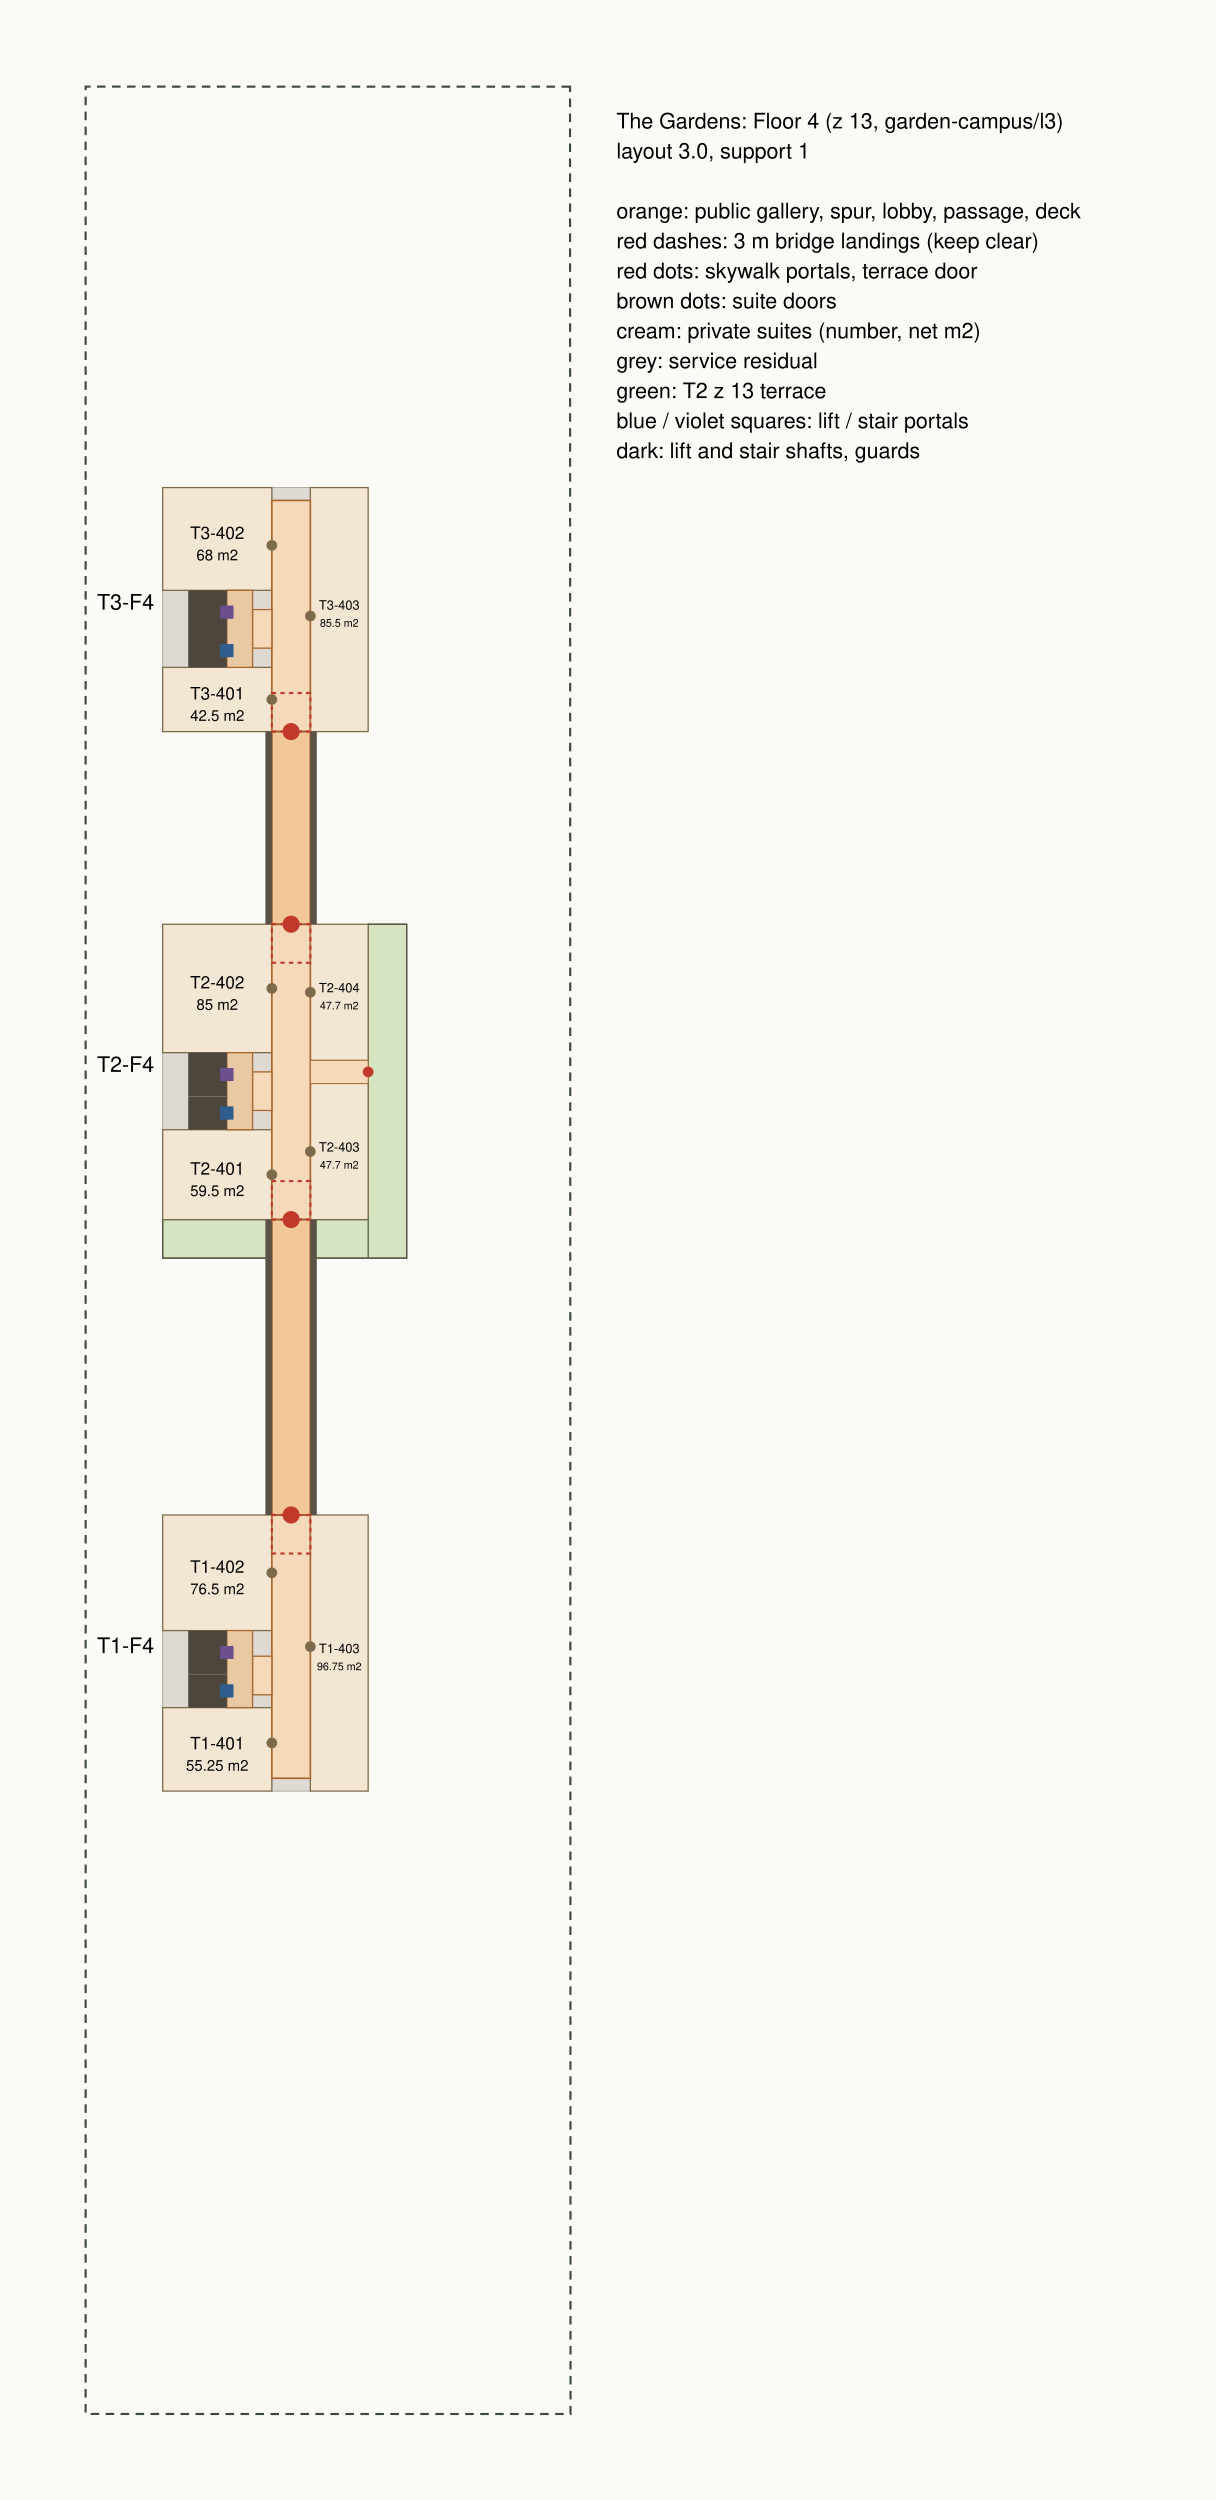
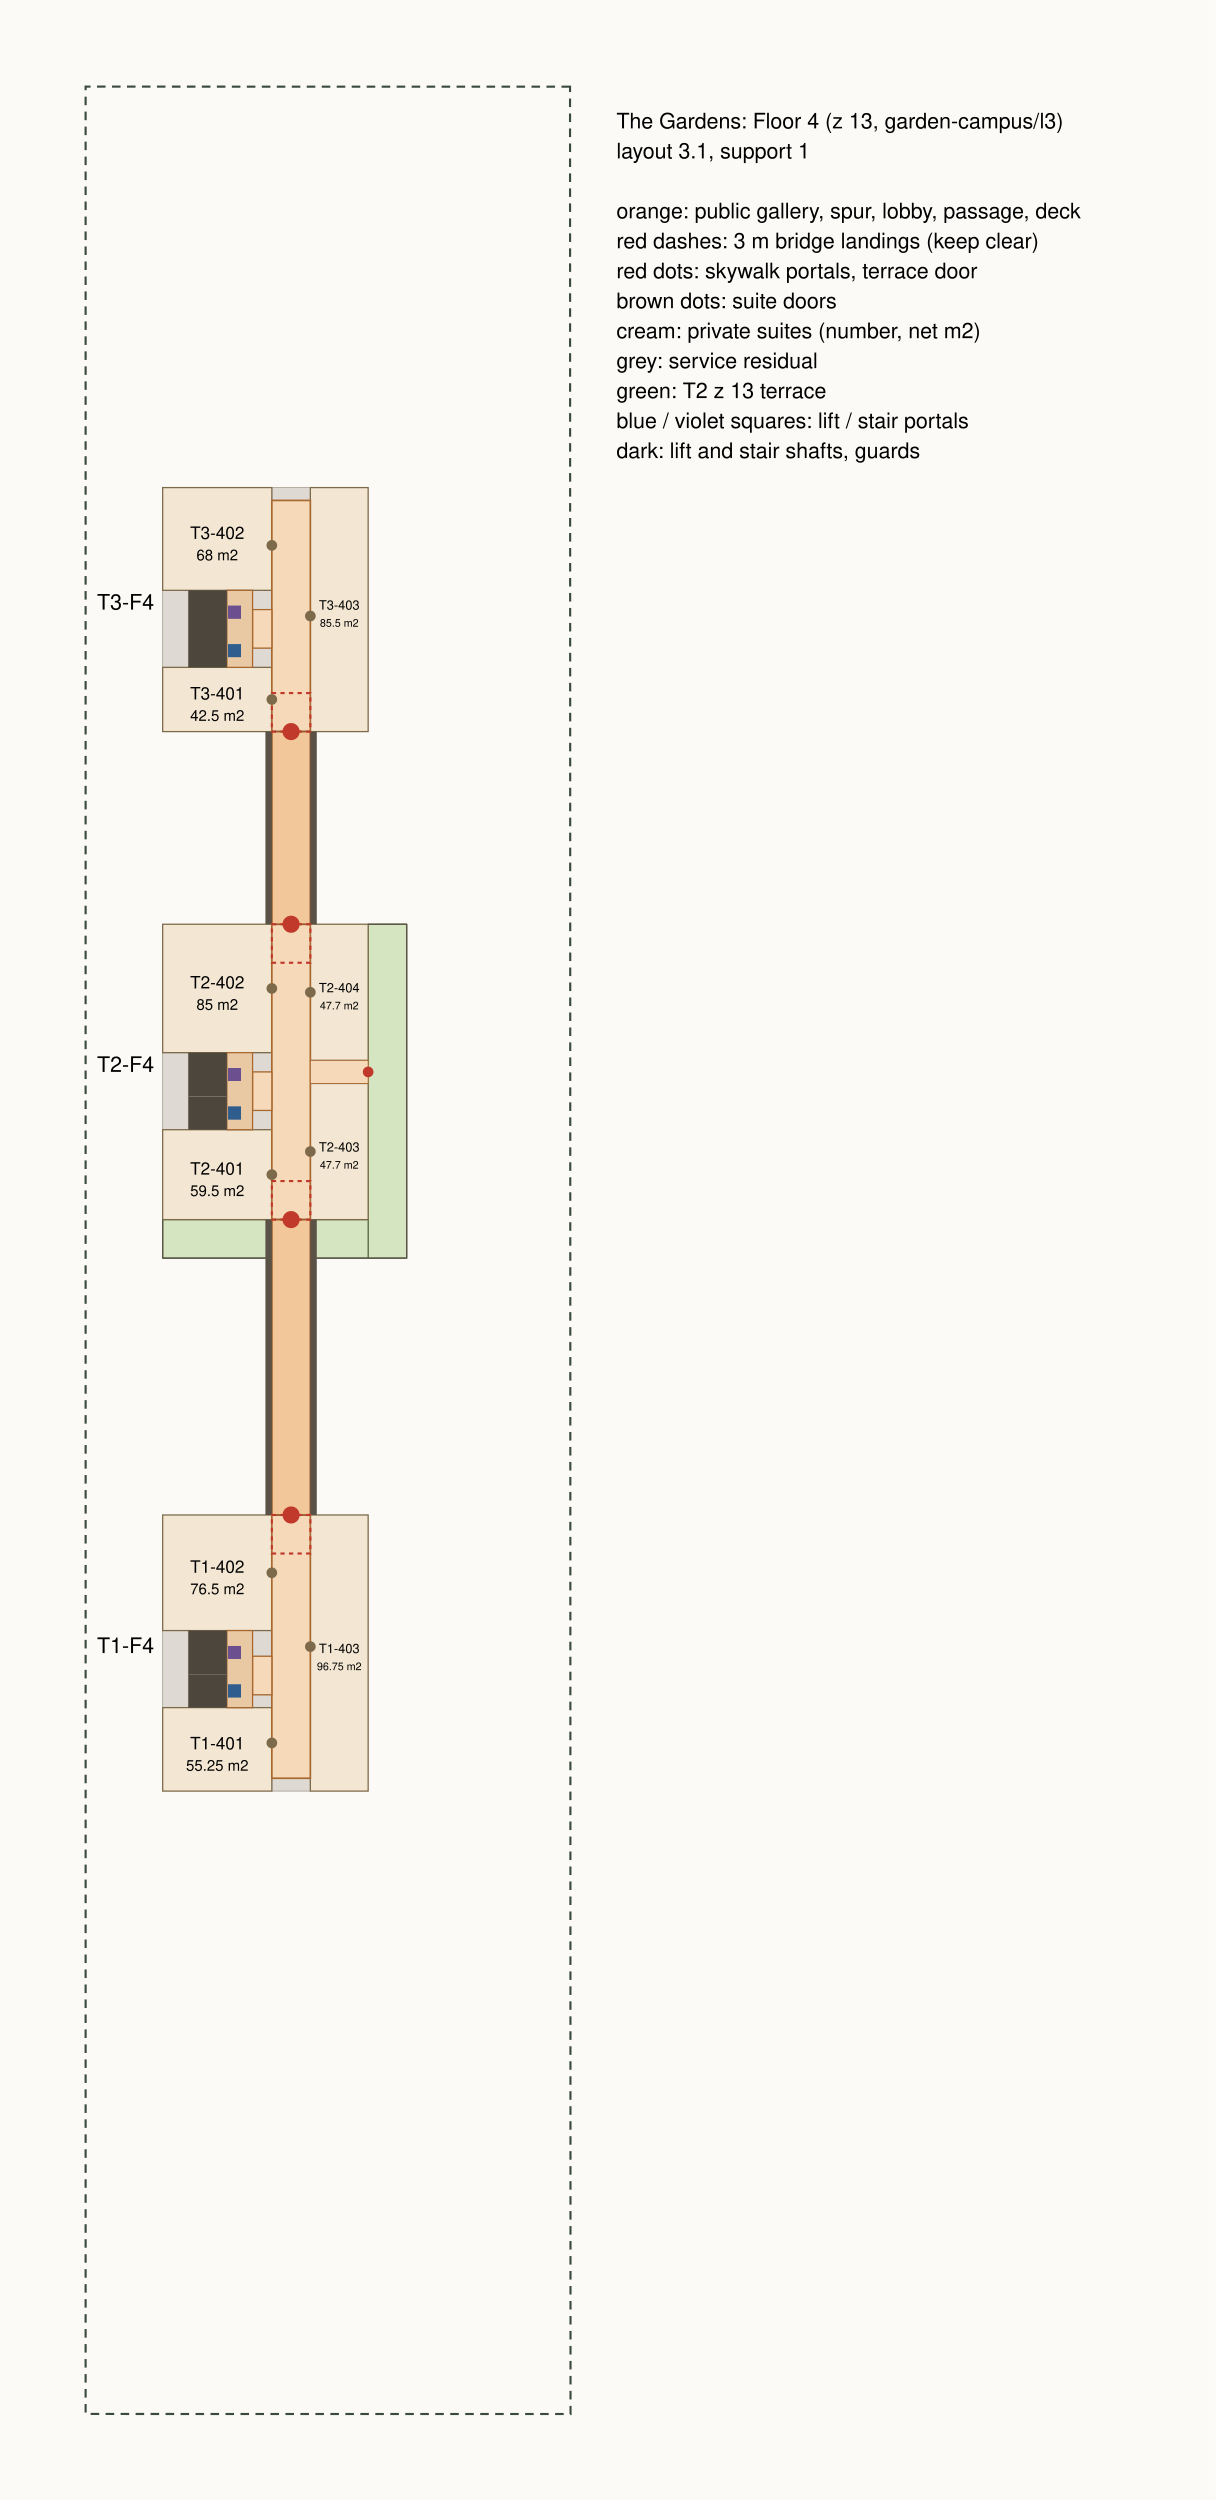
<svg xmlns="http://www.w3.org/2000/svg" width="568" height="1168" viewBox="0 0 568 1168" font-family="Helvetica, Arial, sans-serif">
  <rect width="568" height="1168" fill="#fbfaf7" />
  <polygon points="266.32,40.49 213.6,40.49 40,40.47 40,632.54 40.01,667 40,1127.8 241.01,1127.83 266.55,1127.82 266.51,953.98 266.32,40.49" fill="none" stroke="#3b4a3f" stroke-width="1" stroke-dasharray="4 3" />
  <rect x="172" y="431.8" width="18" height="156" fill="#d5e5c2" stroke="#5c7048" stroke-width="0.6" />
  <rect x="76" y="569.8" width="96" height="18" fill="#d5e5c2" stroke="#5c7048" stroke-width="0.6" />
  <rect x="76" y="761.8" width="12" height="36" fill="#dedad3" stroke="#a9a397" stroke-width="0.4" />
  <rect x="118" y="791.8" width="9" height="6" fill="#dedad3" stroke="#a9a397" stroke-width="0.4" />
  <rect x="118" y="761.8" width="9" height="12" fill="#dedad3" stroke="#a9a397" stroke-width="0.4" />
  <rect x="127" y="830.8" width="18" height="6" fill="#dedad3" stroke="#a9a397" stroke-width="0.4" />
  <rect x="76" y="491.8" width="12" height="36" fill="#dedad3" stroke="#a9a397" stroke-width="0.4" />
  <rect x="118" y="518.8" width="9" height="9" fill="#dedad3" stroke="#a9a397" stroke-width="0.4" />
  <rect x="118" y="491.8" width="9" height="9" fill="#dedad3" stroke="#a9a397" stroke-width="0.4" />
  <rect x="76" y="275.8" width="12" height="36" fill="#dedad3" stroke="#a9a397" stroke-width="0.4" />
  <rect x="118" y="302.8" width="9" height="9" fill="#dedad3" stroke="#a9a397" stroke-width="0.4" />
  <rect x="118" y="275.8" width="9" height="9" fill="#dedad3" stroke="#a9a397" stroke-width="0.4" />
  <rect x="127" y="227.8" width="18" height="6" fill="#dedad3" stroke="#a9a397" stroke-width="0.4" />
  <rect x="76" y="797.8" width="51" height="39" fill="#f3e7d3" stroke="#7d6a4a" stroke-width="0.6" />
  <text x="101.5" y="817.3" font-size="8" text-anchor="middle">T1-401</text>
  <text x="101.5" y="827.3" font-size="7" text-anchor="middle">55.25 m2</text>
  <rect x="76" y="707.8" width="51" height="54" fill="#f3e7d3" stroke="#7d6a4a" stroke-width="0.6" />
  <text x="101.5" y="734.8" font-size="8" text-anchor="middle">T1-402</text>
  <text x="101.5" y="744.8" font-size="7" text-anchor="middle">76.5 m2</text>
  <rect x="145" y="707.8" width="27" height="129" fill="#f3e7d3" stroke="#7d6a4a" stroke-width="0.6" />
  <text x="158.5" y="772.3" font-size="6" text-anchor="middle">T1-403</text>
  <text x="158.5" y="780.3" font-size="5" text-anchor="middle">96.75 m2</text>
  <rect x="76" y="527.8" width="51" height="42" fill="#f3e7d3" stroke="#7d6a4a" stroke-width="0.6" />
  <text x="101.5" y="548.8" font-size="8" text-anchor="middle">T2-401</text>
  <text x="101.5" y="558.8" font-size="7" text-anchor="middle">59.5 m2</text>
  <rect x="76" y="431.8" width="51" height="60" fill="#f3e7d3" stroke="#7d6a4a" stroke-width="0.6" />
  <text x="101.5" y="461.8" font-size="8" text-anchor="middle">T2-402</text>
  <text x="101.5" y="471.8" font-size="7" text-anchor="middle">85 m2</text>
  <rect x="145" y="506.2" width="27" height="63.6" fill="#f3e7d3" stroke="#7d6a4a" stroke-width="0.6" />
  <text x="158.5" y="538" font-size="6" text-anchor="middle">T2-403</text>
  <text x="158.5" y="546" font-size="5" text-anchor="middle">47.7 m2</text>
  <rect x="145" y="431.8" width="27" height="63.6" fill="#f3e7d3" stroke="#7d6a4a" stroke-width="0.6" />
  <text x="158.5" y="463.6" font-size="6" text-anchor="middle">T2-404</text>
  <text x="158.5" y="471.6" font-size="5" text-anchor="middle">47.7 m2</text>
  <rect x="76" y="311.8" width="51" height="30" fill="#f3e7d3" stroke="#7d6a4a" stroke-width="0.6" />
  <text x="101.5" y="326.8" font-size="8" text-anchor="middle">T3-401</text>
  <text x="101.5" y="336.8" font-size="7" text-anchor="middle">42.5 m2</text>
  <rect x="76" y="227.8" width="51" height="48" fill="#f3e7d3" stroke="#7d6a4a" stroke-width="0.6" />
  <text x="101.5" y="251.8" font-size="8" text-anchor="middle">T3-402</text>
  <text x="101.5" y="261.8" font-size="7" text-anchor="middle">68 m2</text>
  <rect x="145" y="227.8" width="27" height="114" fill="#f3e7d3" stroke="#7d6a4a" stroke-width="0.6" />
  <text x="158.5" y="284.8" font-size="6" text-anchor="middle">T3-403</text>
  <text x="158.5" y="292.8" font-size="5" text-anchor="middle">85.5 m2</text>
  <rect x="127" y="707.8" width="18" height="123" fill="#f6d9b8" stroke="#a8682f" stroke-width="0.8" />
  <rect x="127" y="431.8" width="18" height="138" fill="#f6d9b8" stroke="#a8682f" stroke-width="0.8" />
  <rect x="127" y="233.8" width="18" height="108" fill="#f6d9b8" stroke="#a8682f" stroke-width="0.8" />
  <rect x="118" y="773.8" width="9" height="18" fill="#f6d9b8" stroke="#a8682f" stroke-width="0.6" />
  <rect x="118" y="500.8" width="9" height="18" fill="#f6d9b8" stroke="#a8682f" stroke-width="0.6" />
  <rect x="118" y="284.8" width="9" height="18" fill="#f6d9b8" stroke="#a8682f" stroke-width="0.6" />
  <rect x="145" y="495.4" width="27" height="10.8" fill="#f6d9b8" stroke="#a8682f" stroke-width="0.4" />
  <rect x="106" y="761.8" width="12" height="36" fill="#e9c9a3" stroke="#a8682f" stroke-width="0.6" />
  <rect x="106" y="491.8" width="12" height="36" fill="#e9c9a3" stroke="#a8682f" stroke-width="0.6" />
  <rect x="106" y="275.8" width="12" height="36" fill="#e9c9a3" stroke="#a8682f" stroke-width="0.6" />
  <rect x="127" y="569.8" width="18" height="138" fill="#f2c79a" stroke="#9a5a2c" stroke-width="0.8" />
  <rect x="127" y="341.8" width="18" height="90" fill="#f2c79a" stroke="#9a5a2c" stroke-width="0.8" />
  <rect x="88" y="782.2" width="18" height="15.6" fill="#4d463c" />
  <rect x="88" y="761.8" width="18" height="20.4" fill="#4d463c" />
  <rect x="88" y="512.2" width="18" height="15.6" fill="#4d463c" />
  <rect x="88" y="491.8" width="18" height="20.4" fill="#4d463c" />
  <rect x="172" y="587.5" width="18" height="0.6" fill="#5a5246" />
  <rect x="172" y="431.5" width="18" height="0.6" fill="#5a5246" />
  <rect x="189.7" y="431.8" width="0.6" height="156" fill="#5a5246" />
  <rect x="76" y="587.5" width="48" height="0.6" fill="#5a5246" />
  <rect x="148" y="587.5" width="24" height="0.6" fill="#5a5246" />
  <rect x="75.7" y="569.8" width="0.6" height="18" fill="#5a5246" />
  <rect x="88" y="296.2" width="18" height="15.6" fill="#4d463c" />
  <rect x="88" y="275.8" width="18" height="20.4" fill="#4d463c" />
  <rect x="124" y="569.8" width="3" height="138" fill="#5a5246" />
  <rect x="145" y="569.8" width="3" height="138" fill="#5a5246" />
  <rect x="124" y="341.8" width="3" height="90" fill="#5a5246" />
  <rect x="145" y="341.8" width="3" height="90" fill="#5a5246" />
  <rect x="127" y="707.8" width="18" height="18" fill="none" stroke="#c0392b" stroke-width="1" stroke-dasharray="2 2" />
  <rect x="127" y="551.8" width="18" height="18" fill="none" stroke="#c0392b" stroke-width="1" stroke-dasharray="2 2" />
  <rect x="127" y="431.8" width="18" height="18" fill="none" stroke="#c0392b" stroke-width="1" stroke-dasharray="2 2" />
  <rect x="127" y="323.8" width="18" height="18" fill="none" stroke="#c0392b" stroke-width="1" stroke-dasharray="2 2" />
  <circle cx="127" cy="814.3" r="2.5" fill="#7d6a4a" />
  <circle cx="127" cy="734.8" r="2.5" fill="#7d6a4a" />
  <circle cx="145" cy="769.3" r="2.5" fill="#7d6a4a" />
  <circle cx="127" cy="548.8" r="2.5" fill="#7d6a4a" />
  <circle cx="127" cy="461.8" r="2.5" fill="#7d6a4a" />
  <circle cx="145" cy="538" r="2.5" fill="#7d6a4a" />
  <circle cx="145" cy="463.6" r="2.5" fill="#7d6a4a" />
  <circle cx="172" cy="500.8" r="2.5" fill="#c0392b" />
  <circle cx="127" cy="326.8" r="2.5" fill="#7d6a4a" />
  <circle cx="127" cy="254.8" r="2.5" fill="#7d6a4a" />
  <circle cx="145" cy="287.8" r="2.5" fill="#7d6a4a" />
  <circle cx="136" cy="707.8" r="4" fill="#c0392b" />
  <circle cx="136" cy="569.8" r="4" fill="#c0392b" />
  <circle cx="136" cy="431.8" r="4" fill="#c0392b" />
  <circle cx="136" cy="341.8" r="4" fill="#c0392b" />
-   <rect x="103" y="787" width="6" height="6" fill="#2f5d8e" />
-   <rect x="103" y="769" width="6" height="6" fill="#6b4f8e" />
-   <rect x="103" y="787" width="6" height="6" fill="#2f5d8e" />
-   <rect x="103" y="769" width="6" height="6" fill="#6b4f8e" />
-   <rect x="103" y="517" width="6" height="6" fill="#2f5d8e" />
-   <rect x="103" y="499" width="6" height="6" fill="#6b4f8e" />
-   <rect x="103" y="517" width="6" height="6" fill="#2f5d8e" />
-   <rect x="103" y="499" width="6" height="6" fill="#6b4f8e" />
-   <rect x="103" y="301" width="6" height="6" fill="#2f5d8e" />
-   <rect x="103" y="283" width="6" height="6" fill="#6b4f8e" />
-   <rect x="103" y="301" width="6" height="6" fill="#2f5d8e" />
-   <rect x="103" y="283" width="6" height="6" fill="#6b4f8e" />
+   <rect x="106.6" y="787" width="6" height="6" fill="#2f5d8e" />
+   <rect x="106.6" y="769" width="6" height="6" fill="#6b4f8e" />
+   <rect x="106.6" y="787" width="6" height="6" fill="#2f5d8e" />
+   <rect x="106.6" y="769" width="6" height="6" fill="#6b4f8e" />
+   <rect x="106.6" y="517" width="6" height="6" fill="#2f5d8e" />
+   <rect x="106.6" y="499" width="6" height="6" fill="#6b4f8e" />
+   <rect x="106.6" y="517" width="6" height="6" fill="#2f5d8e" />
+   <rect x="106.6" y="499" width="6" height="6" fill="#6b4f8e" />
+   <rect x="106.6" y="301" width="6" height="6" fill="#2f5d8e" />
+   <rect x="106.6" y="283" width="6" height="6" fill="#6b4f8e" />
+   <rect x="106.6" y="301" width="6" height="6" fill="#2f5d8e" />
+   <rect x="106.6" y="283" width="6" height="6" fill="#6b4f8e" />
  <text x="72" y="772.3" font-size="10" text-anchor="end">T1-F4</text>
  <text x="72" y="500.8" font-size="10" text-anchor="end">T2-F4</text>
  <text x="72" y="284.8" font-size="10" text-anchor="end">T3-F4</text>
  <text x="288" y="60" font-size="10" text-anchor="start">The Gardens: Floor 4 (z 13, garden-campus/l3)</text>
-   <text x="288" y="74" font-size="10" text-anchor="start">layout 3.0, support 1</text>
+   <text x="288" y="74" font-size="10" text-anchor="start">layout 3.1, support 1</text>
  <text x="288" y="88" font-size="10" text-anchor="start" />
  <text x="288" y="102" font-size="10" text-anchor="start">orange: public gallery, spur, lobby, passage, deck</text>
  <text x="288" y="116" font-size="10" text-anchor="start">red dashes: 3 m bridge landings (keep clear)</text>
  <text x="288" y="130" font-size="10" text-anchor="start">red dots: skywalk portals, terrace door</text>
  <text x="288" y="144" font-size="10" text-anchor="start">brown dots: suite doors</text>
  <text x="288" y="158" font-size="10" text-anchor="start">cream: private suites (number, net m2)</text>
  <text x="288" y="172" font-size="10" text-anchor="start">grey: service residual</text>
  <text x="288" y="186" font-size="10" text-anchor="start">green: T2 z 13 terrace</text>
  <text x="288" y="200" font-size="10" text-anchor="start">blue / violet squares: lift / stair portals</text>
  <text x="288" y="214" font-size="10" text-anchor="start">dark: lift and stair shafts, guards</text>
</svg>
